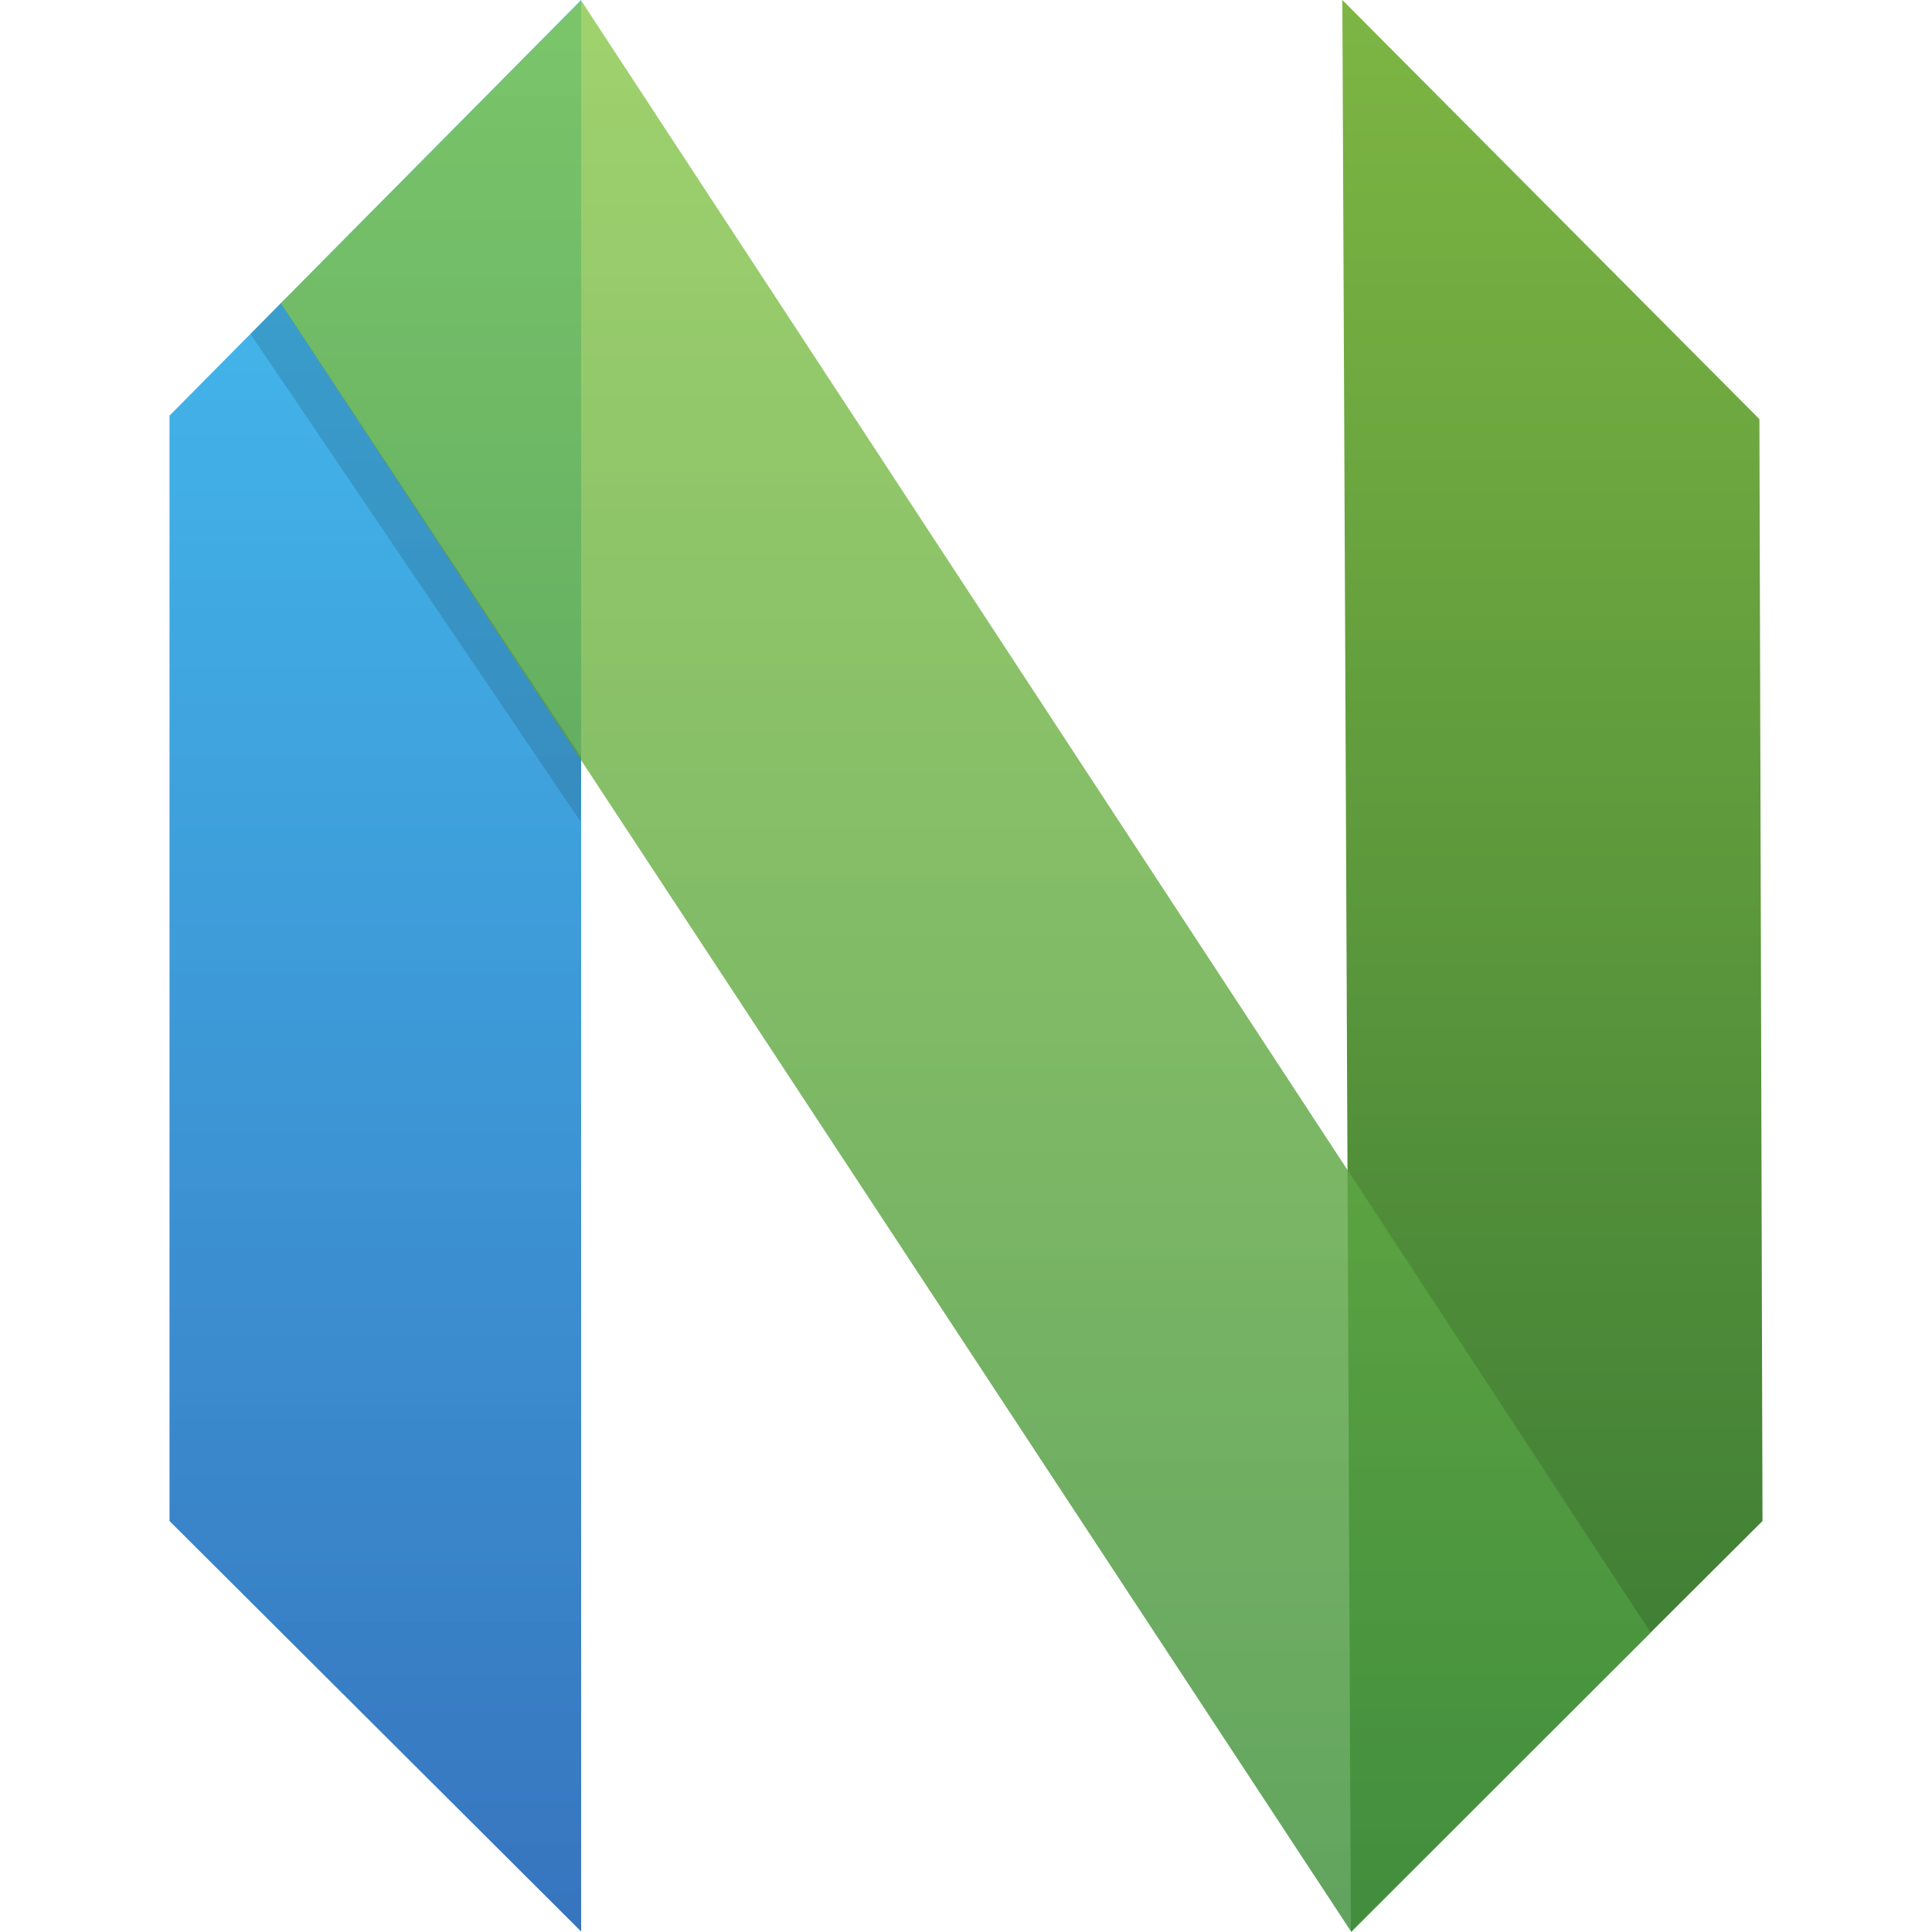
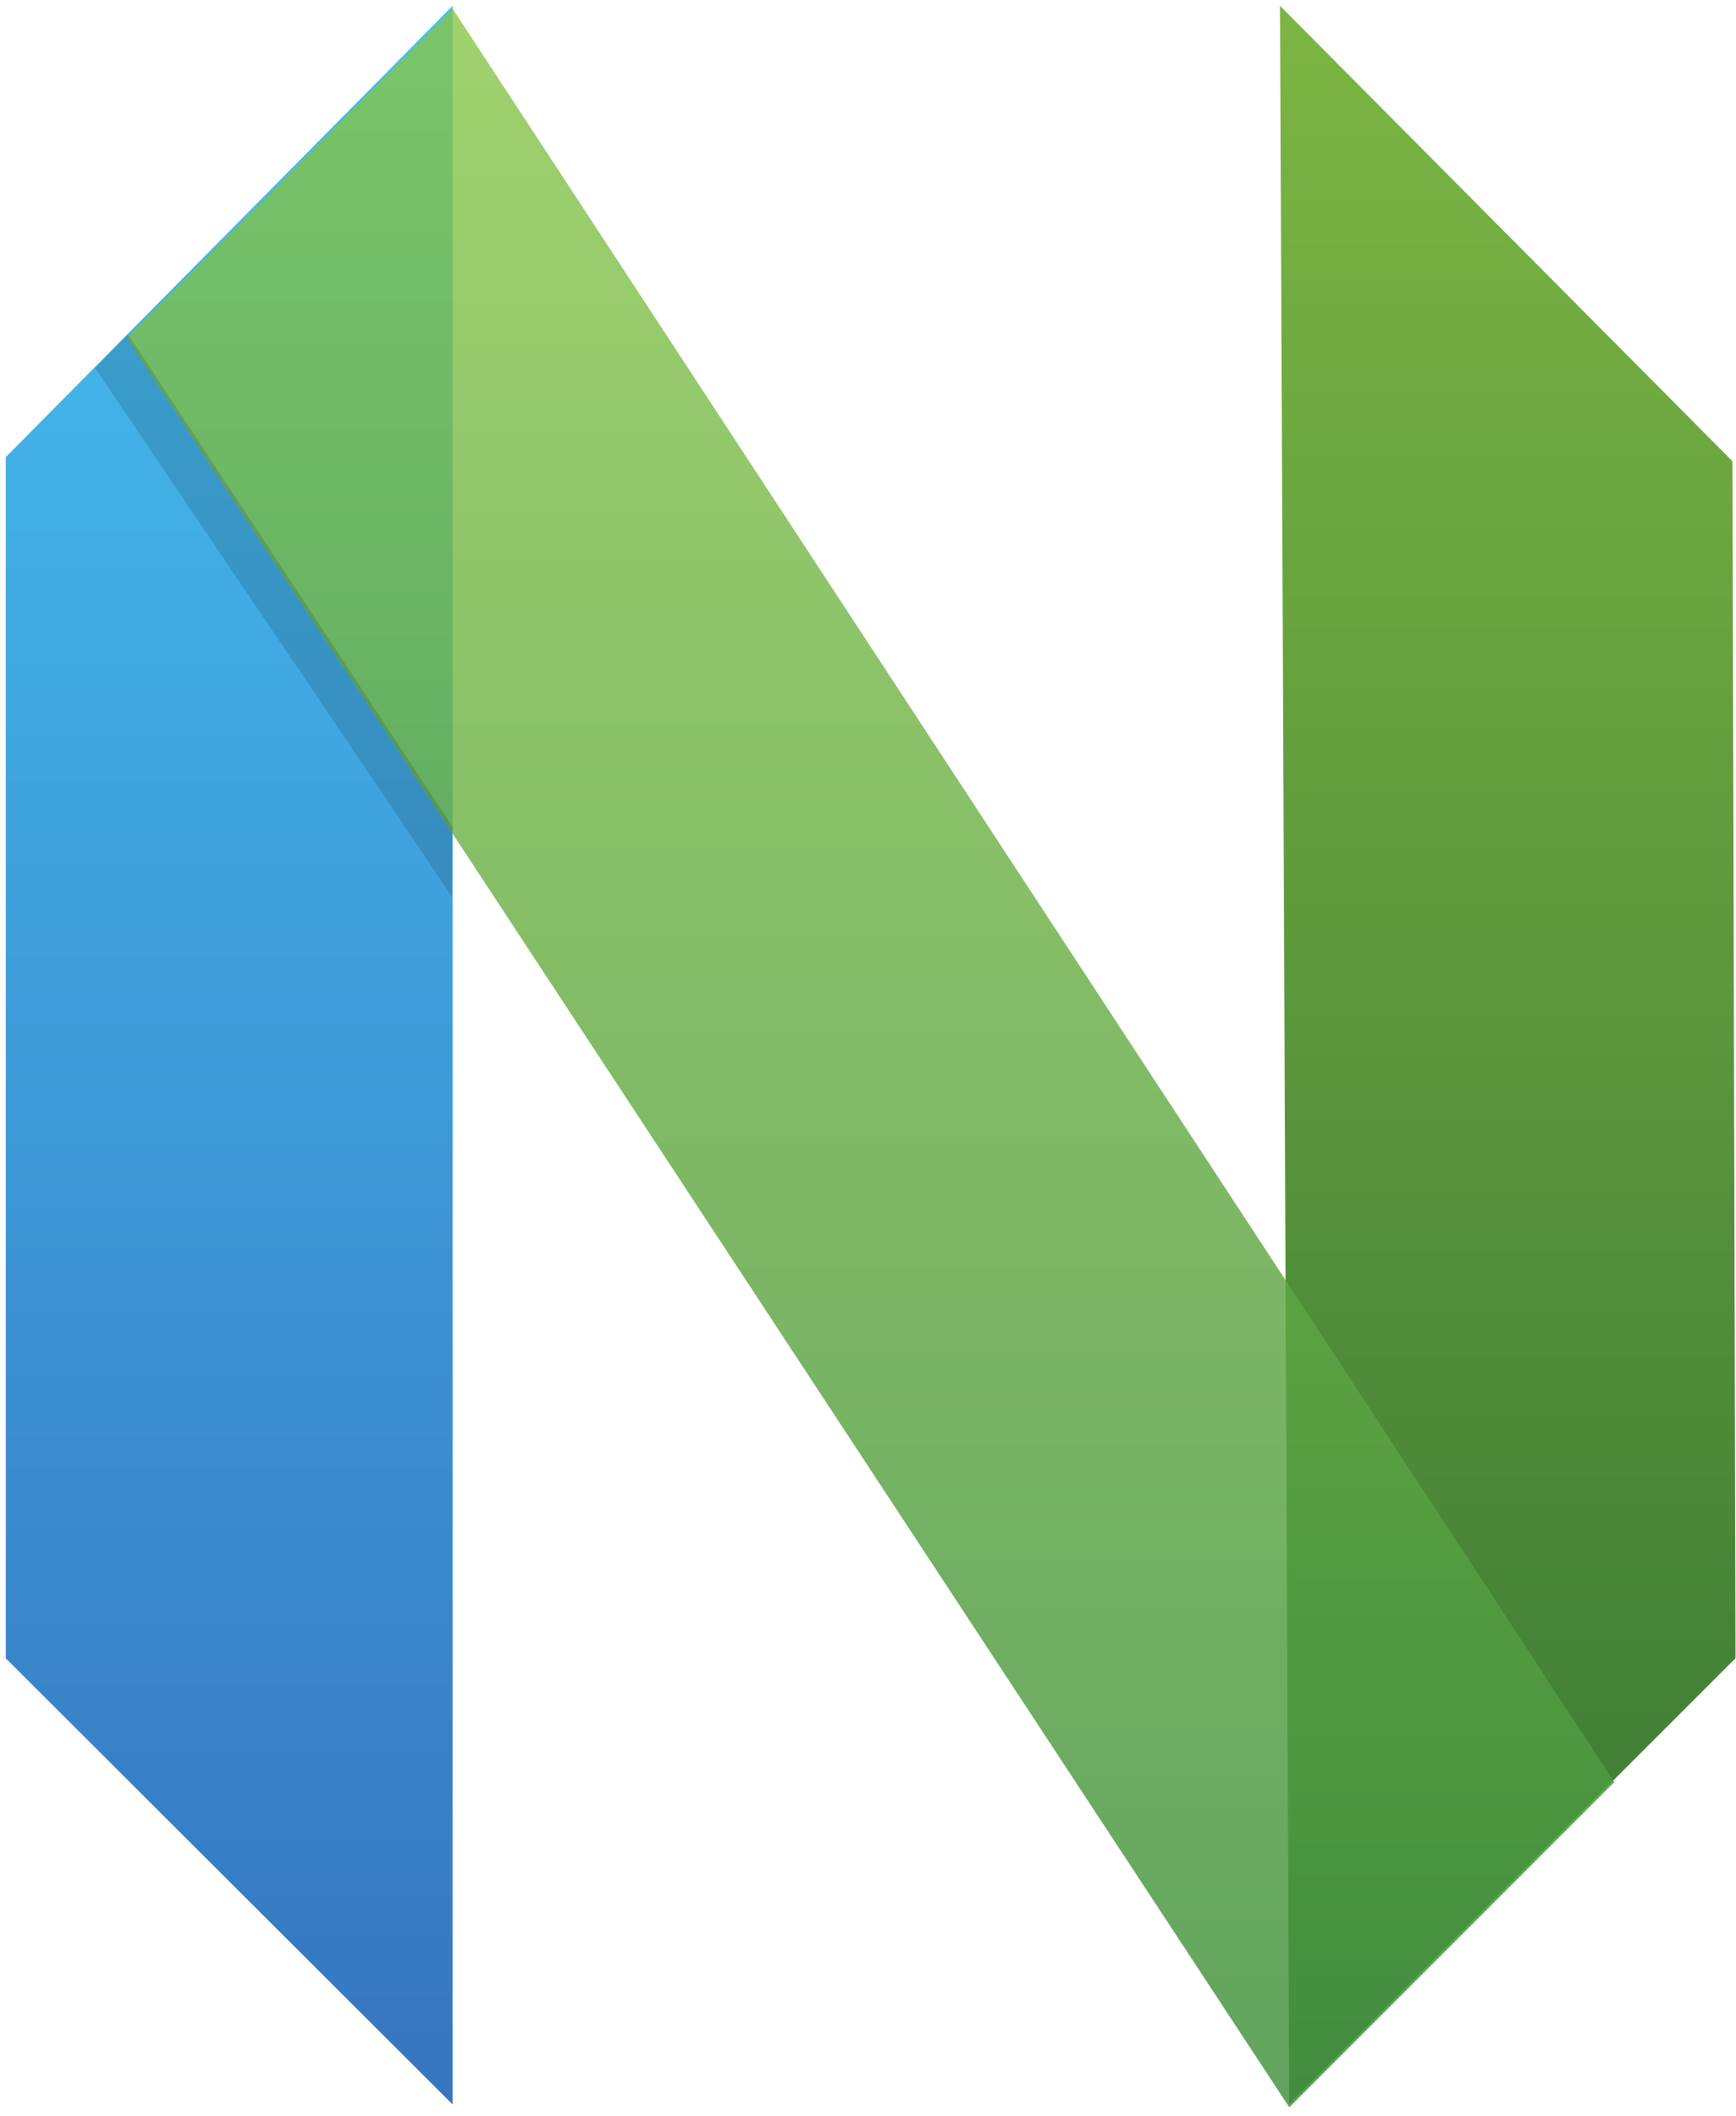
- <svg xmlns="http://www.w3.org/2000/svg" width="15px" height="15px" viewBox="0 0 15 15" version="1.1">
+ <svg xmlns="http://www.w3.org/2000/svg" width="602px" height="734px" viewBox="0 0 602 734" version="1.1">
+   <description>Created with Sketch (http://www.bohemiancoding.com/sketch)</description>
  <defs>
-     <linearGradient id="linear0" gradientUnits="userSpaceOnUse" x1="22.625" y1="-0.173" x2="22.625" y2="211.998" gradientTransform="matrix(0.0706788,0,0,0.0706788,1.315593,0.0122257)">
-       <stop offset="0" style="stop-color:rgb(8.627%,69.02%,92.941%);stop-opacity:0.8;" />
-       <stop offset="1" style="stop-color:rgb(5.882%,34.902%,69.804%);stop-opacity:0.835;" />
+     <linearGradient x1="50%" y1="0%" x2="50%" y2="100%" id="linearGradient-1">
+       <stop stop-color="#16B0ED" stop-opacity="0.8" offset="0%" />
+       <stop stop-color="#0F59B2" stop-opacity="0.837" offset="100%" />
    </linearGradient>
-     <linearGradient id="linear1" gradientUnits="userSpaceOnUse" x1="152.09" y1="-0.148" x2="152.09" y2="211.998" gradientTransform="matrix(-0.0706788,0,0,0.0706788,22.80196,0.0122257)">
-       <stop offset="0" style="stop-color:rgb(49.02%,71.373%,26.275%);stop-opacity:1;" />
-       <stop offset="1" style="stop-color:rgb(21.176%,45.882%,20%);stop-opacity:1;" />
+     <linearGradient x1="50%" y1="0%" x2="50%" y2="100%" id="linearGradient-2">
+       <stop stop-color="#7DB643" offset="0%" />
+       <stop stop-color="#367533" offset="100%" />
    </linearGradient>
-     <linearGradient id="linear2" gradientUnits="userSpaceOnUse" x1="87.475" y1="-0.137" x2="87.475" y2="212.054" gradientTransform="matrix(0.0706788,0,0,0.0706788,1.315593,0.0122257)">
-       <stop offset="0" style="stop-color:rgb(53.333%,77.647%,28.627%);stop-opacity:0.8;" />
-       <stop offset="1" style="stop-color:rgb(26.275%,57.255%,25.098%);stop-opacity:0.839;" />
+     <linearGradient x1="50%" y1="0%" x2="50%" y2="100%" id="linearGradient-3">
+       <stop stop-color="#88C649" stop-opacity="0.8" offset="0%" />
+       <stop stop-color="#439240" stop-opacity="0.84" offset="100%" />
    </linearGradient>
  </defs>
-   <g id="surface1">
-     <path style=" stroke:none;fill-rule:evenodd;fill:url(#linear0);" d="M 1.316 3.227 L 4.512 0 L 4.512 14.996 L 1.316 11.809 Z M 1.316 3.227 " />
-     <path style=" stroke:none;fill-rule:evenodd;fill:url(#linear1);" d="M 13.66 3.254 L 10.422 0 L 10.488 14.996 L 13.684 11.809 Z M 13.66 3.254 " />
-     <path style=" stroke:none;fill-rule:evenodd;fill:url(#linear2);" d="M 4.512 0.004 L 12.816 12.676 L 10.492 15 L 2.18 2.355 Z M 4.512 0.004 " />
-     <path style=" stroke:none;fill-rule:evenodd;fill:rgb(0%,0%,0%);fill-opacity:0.129;" d="M 4.512 5.879 L 4.508 6.379 L 1.945 2.594 L 2.18 2.352 Z M 4.512 5.879 " />
+   <g id="Page-1" stroke="none" stroke-width="1" fill="none" fill-rule="evenodd">
+     <g id="mark-copy" transform="translate(2, 3)">
+       <path d="M0,155.57 L155,-1 L155,727 L0,572.238 L0,155.57 Z" id="Left---green" fill="url(#linearGradient-1)" />
+       <path d="M443.06,156.982 L600,-1 L596.819,727 L442,572.22 L443.06,156.982 Z" id="Right---blue" fill="url(#linearGradient-2)" transform="translate(521, 363.5) scale(-1, 1) translate(-521, -363.5) " />
+       <path d="M154.986,0 L558,615.19 L445.225,728 L42,114.172 L154.986,0 Z" id="Cross---blue" fill="url(#linearGradient-3)" />
+       <path d="M155,283.832 L154.787,308 L31,124.711 L42.462,113 L155,283.832 Z" id="Shadow" fill-opacity="0.13" fill="#000000" />
+     </g>
  </g>
</svg>
